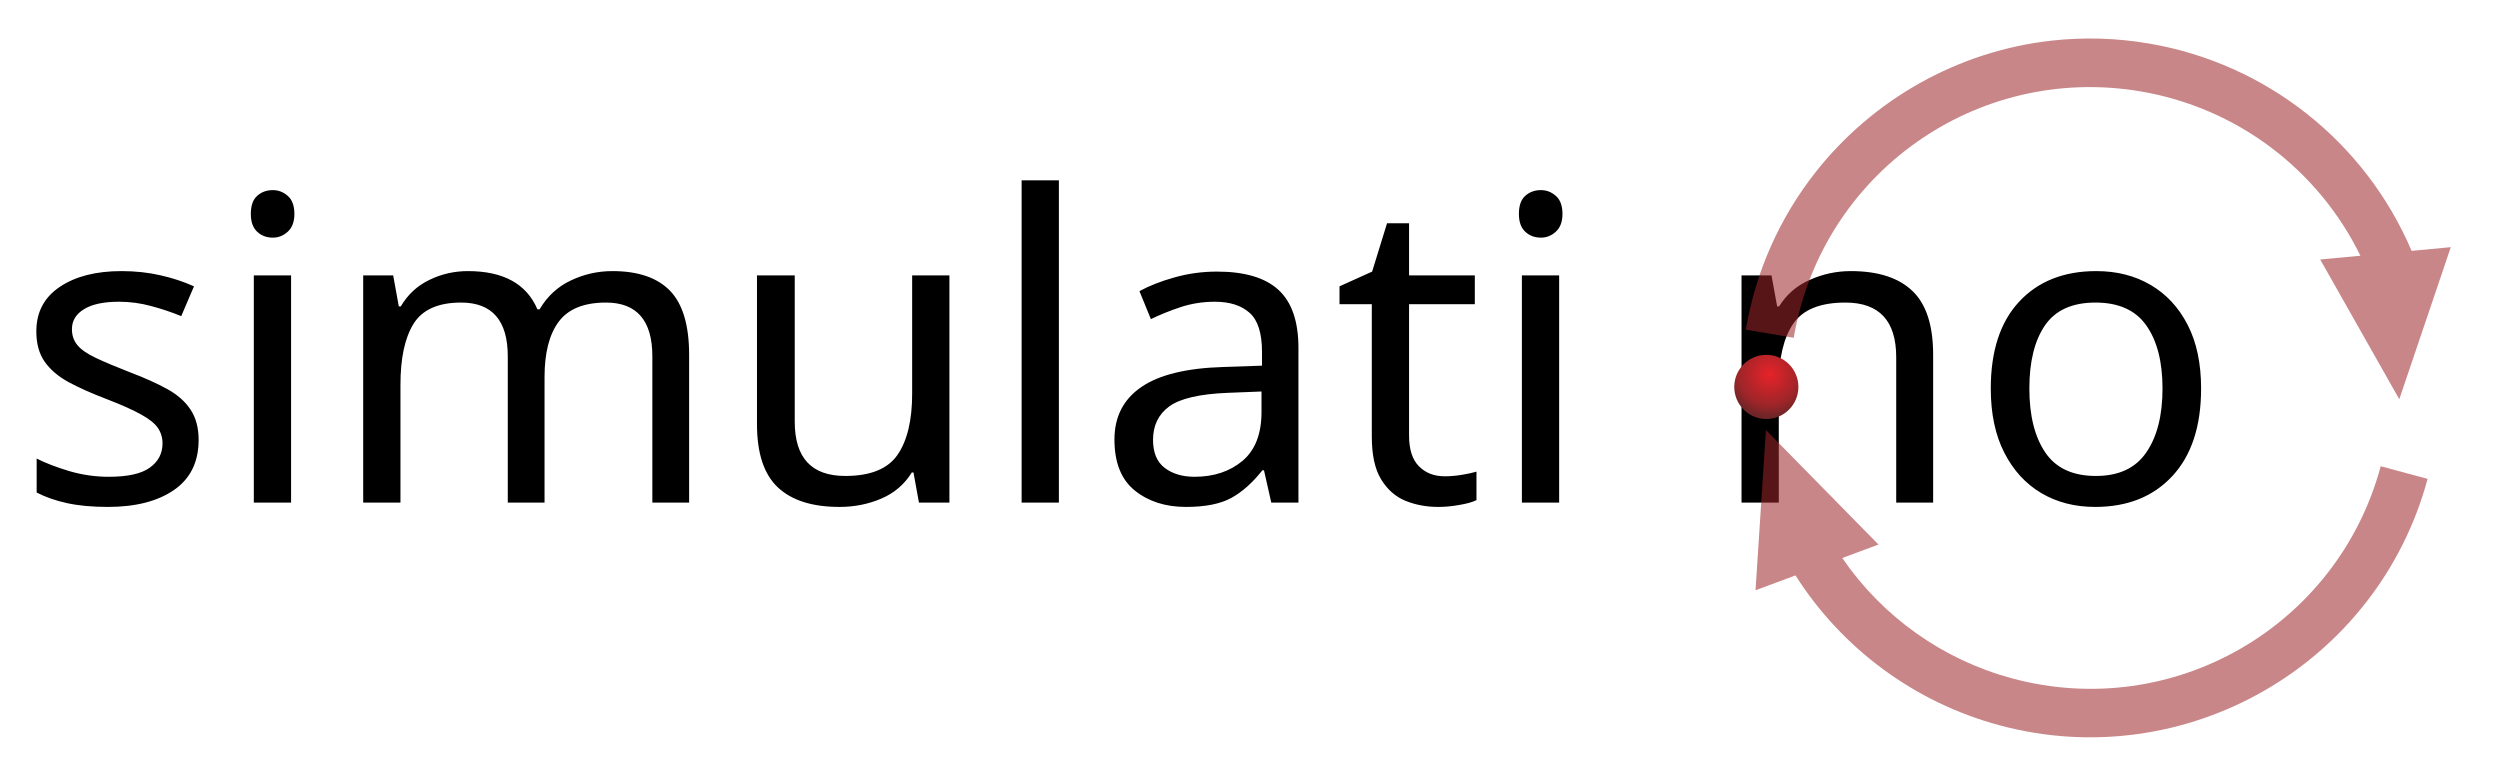
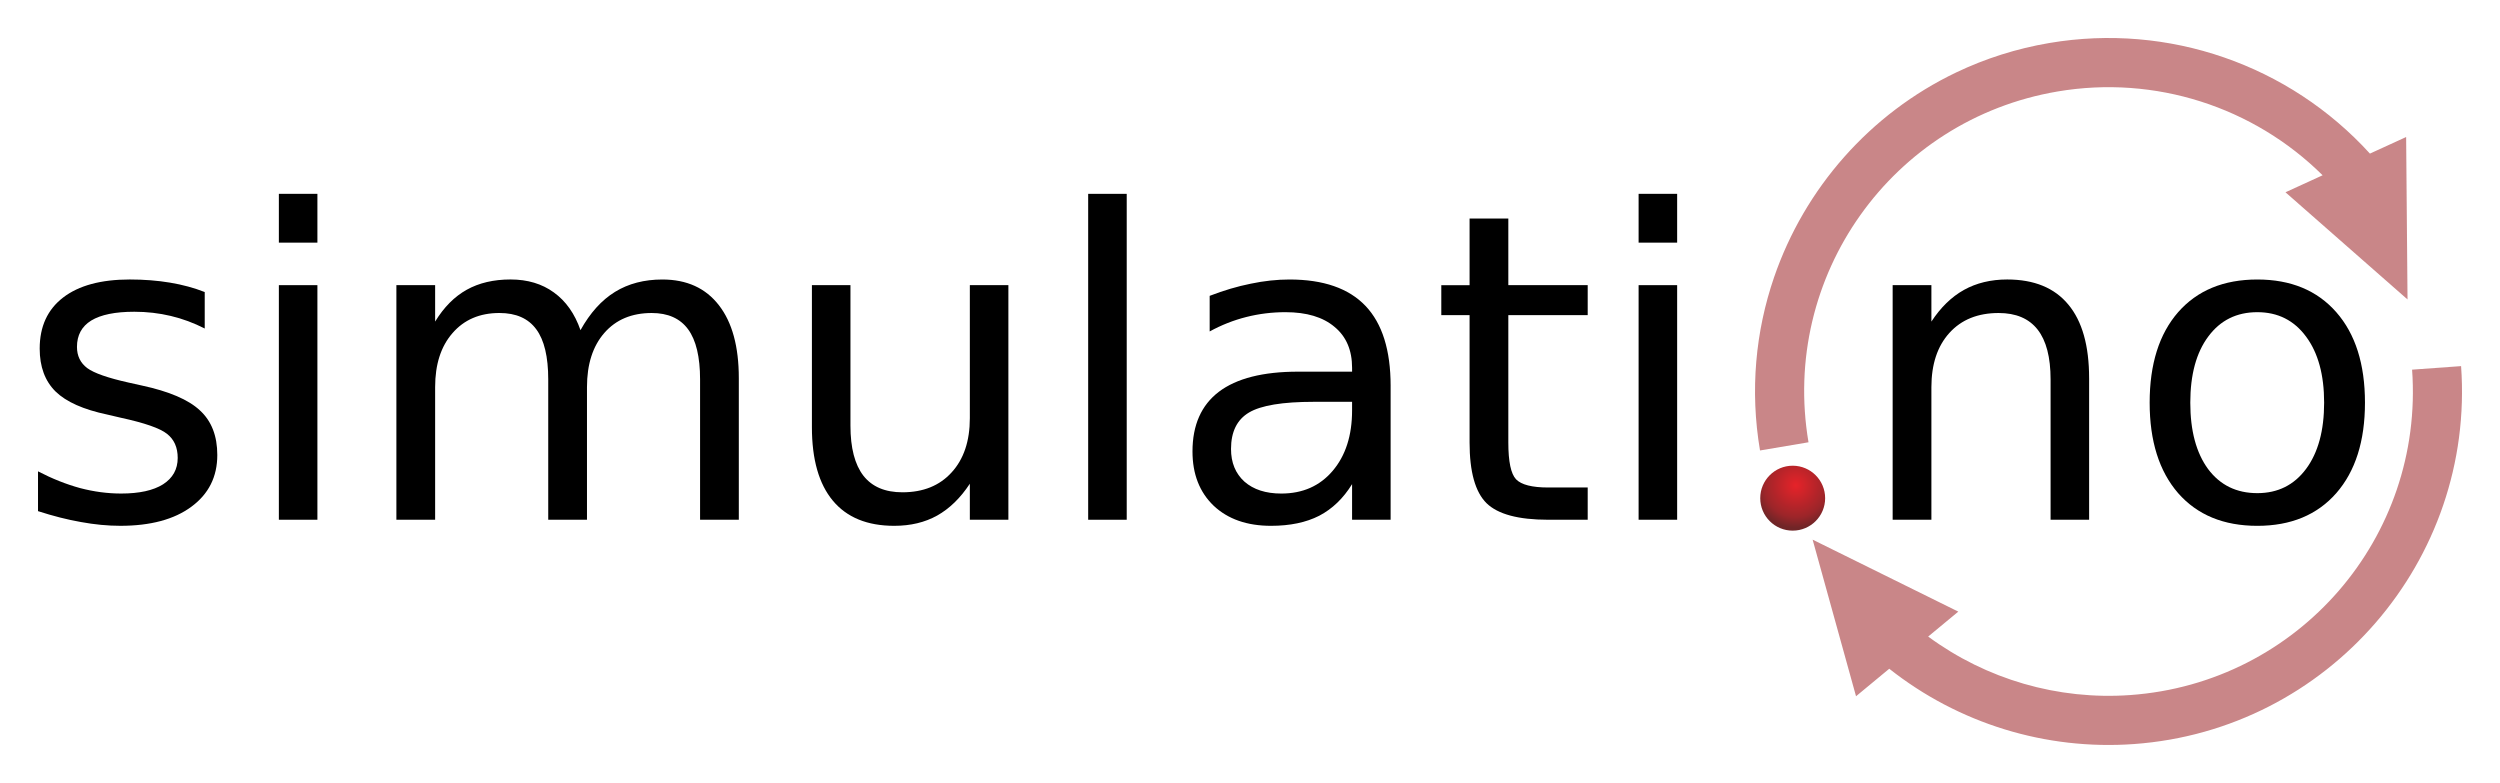
- <svg xmlns="http://www.w3.org/2000/svg" width="66.566mm" height="20.607mm" viewBox="0 0 235.863 73.019" id="svg2" version="1.1">
+ <svg xmlns="http://www.w3.org/2000/svg" width="65.794mm" height="20.606mm" viewBox="0 0 233.127 73.012" id="svg2" version="1.1">
  <defs id="defs4">
    <marker orient="auto" refY="0" refX="0" id="Arrow2Lend" style="overflow:visible">
      <path id="path4213" style="fill:#bd0000;fill-opacity:1;fill-rule:evenodd;stroke:#bd0000;stroke-width:0.625;stroke-linejoin:round;stroke-opacity:1" d="M 8.719,4.034 -2.207,0.016 8.719,-4.002 c -1.745,2.372 -1.735,5.617 0,8.035 z" transform="matrix(-1.1,0,0,-1.1,-1.1,0)" />
    </marker>
    <marker orient="auto" refY="0" refX="0" id="Arrow1Lend" style="overflow:visible">
      <path id="path4195" d="M 0,0 5,-5 -12.5,0 5,5 0,0 Z" style="fill:#000000;fill-opacity:1;fill-rule:evenodd;stroke:#000000;stroke-width:1pt;stroke-opacity:1" transform="matrix(-0.8,0,0,-0.8,-10,0)" />
    </marker>
    <marker orient="auto" refY="0" refX="0" id="Arrow2Lstart" style="overflow:visible">
      <path id="path4210" style="fill:#bd0000;fill-opacity:1;fill-rule:evenodd;stroke:#bd0000;stroke-width:0.625;stroke-linejoin:round;stroke-opacity:1" d="M 8.719,4.034 -2.207,0.016 8.719,-4.002 c -1.745,2.372 -1.735,5.617 0,8.035 z" transform="matrix(1.1,0,0,1.1,1.1,0)" />
    </marker>
    <radialGradient fx="0" fy="0" cx="0" cy="0" r="1" gradientUnits="userSpaceOnUse" gradientTransform="matrix(21.80627,0,0,21.80627,539.6699,-334.9771)" spreadMethod="pad" id="radialGradient3345">
      <stop style="stop-opacity:1;stop-color:#e62329" offset="0" id="stop3347" />
      <stop style="stop-opacity:1;stop-color:#9c2529" offset="0.527" id="stop3349" />
      <stop style="stop-opacity:1;stop-color:#9c2529" offset="0.527" id="stop3351" />
      <stop style="stop-opacity:1;stop-color:#702527" offset="0.705" id="stop3353" />
      <stop style="stop-opacity:1;stop-color:#702527" offset="1" id="stop3355" />
    </radialGradient>
  </defs>
-   <g id="layer1" transform="translate(-183.4826,-212.7897)">
-     <text xml:space="preserve" style="font-style:normal;font-weight:normal;font-size:40px;line-height:125%;font-family:Sans;letter-spacing:0px;word-spacing:0px;fill:#000000;fill-opacity:1;stroke:none;stroke-width:1px;stroke-linecap:butt;stroke-linejoin:miter;stroke-opacity:1" x="184.858" y="260.211" id="text3336">
-       <tspan id="tspan3338" x="184.858" y="260.211">simulati no</tspan>
-     </text>
-     <g id="g3333" transform="matrix(0.2583169,0,0,0.2583169,211.0079,334.6317)">
+   <g id="layer1" transform="translate(-183.4826,-211.7454)">
+     <g style="font-style:normal;font-weight:normal;font-size:40px;line-height:125%;font-family:Sans;letter-spacing:0px;word-spacing:0px;fill:#000000;fill-opacity:1;stroke:none;stroke-width:1px;stroke-linecap:butt;stroke-linejoin:miter;stroke-opacity:1" id="text3336">
+       <path d="m 202.573,238.981 0,3.398 q -1.523,-0.781 -3.164,-1.172 -1.641,-0.391 -3.398,-0.391 -2.676,0 -4.023,0.82 -1.328,0.82 -1.328,2.461 0,1.25 0.957,1.973 0.957,0.703 3.848,1.348 l 1.23,0.274 q 3.828,0.82 5.43,2.324 1.621,1.484 1.621,4.16 0,3.047 -2.422,4.824 -2.402,1.777 -6.621,1.777 -1.758,0 -3.672,-0.352 -1.895,-0.332 -4.004,-1.016 l 0,-3.711 q 1.992,1.035 3.926,1.562 1.934,0.508 3.828,0.508 2.539,0 3.906,-0.859 1.367,-0.879 1.367,-2.461 0,-1.465 -0.996,-2.246 -0.977,-0.781 -4.316,-1.504 l -1.25,-0.293 q -3.34,-0.703 -4.824,-2.148 -1.484,-1.465 -1.484,-4.004 0,-3.086 2.188,-4.766 2.188,-1.68 6.211,-1.68 1.992,0 3.75,0.293 1.758,0.293 3.242,0.879 z" id="path3359" />
+       <path d="m 209.487,238.336 3.594,0 0,21.875 -3.594,0 0,-21.875 z m 0,-8.516 3.594,0 0,4.551 -3.594,0 0,-4.551 z" id="path3361" />
+       <path d="m 237.612,242.535 q 1.348,-2.422 3.223,-3.574 1.875,-1.152 4.414,-1.152 3.418,0 5.274,2.402 1.855,2.383 1.855,6.797 l 0,13.203 -3.613,0 0,-13.086 q 0,-3.145 -1.113,-4.668 -1.113,-1.524 -3.398,-1.524 -2.793,0 -4.414,1.855 -1.621,1.855 -1.621,5.059 l 0,12.363 -3.613,0 0,-13.086 q 0,-3.164 -1.113,-4.668 -1.113,-1.524 -3.438,-1.524 -2.754,0 -4.375,1.875 -1.621,1.855 -1.621,5.039 l 0,12.363 -3.613,0 0,-21.875 3.613,0 0,3.398 q 1.23,-2.012 2.949,-2.969 1.719,-0.957 4.082,-0.957 2.383,0 4.043,1.211 1.68,1.211 2.481,3.516 z" id="path3363" />
+       <path d="m 259.194,251.578 0,-13.242 3.594,0 0,13.105 q 0,3.105 1.211,4.668 1.211,1.543 3.633,1.543 2.91,0 4.59,-1.855 1.699,-1.855 1.699,-5.059 l 0,-12.402 3.594,0 0,21.875 -3.594,0 0,-3.359 q -1.309,1.992 -3.047,2.969 -1.719,0.957 -4.004,0.957 -3.769,0 -5.723,-2.344 -1.953,-2.344 -1.953,-6.855 z m 9.043,-13.77 0,0 z" id="path3365" />
+       <path d="m 284.956,229.821 3.594,0 0,30.391 -3.594,0 0,-30.391 z" id="path3367" />
+       <path d="m 305.991,249.215 q -4.356,0 -6.035,0.996 -1.68,0.996 -1.68,3.398 0,1.914 1.25,3.047 1.27,1.113 3.438,1.113 2.988,0 4.785,-2.109 1.816,-2.129 1.816,-5.644 l 0,-0.801 -3.574,0 z m 7.168,-1.484 0,12.48 -3.594,0 0,-3.32 q -1.23,1.992 -3.066,2.949 -1.836,0.938 -4.492,0.938 -3.359,0 -5.351,-1.875 -1.973,-1.895 -1.973,-5.059 0,-3.691 2.461,-5.566 2.48,-1.875 7.383,-1.875 l 5.039,0 0,-0.352 q 0,-2.48 -1.641,-3.828 -1.621,-1.367 -4.57,-1.367 -1.875,0 -3.652,0.449 -1.777,0.449 -3.418,1.348 l 0,-3.32 q 1.973,-0.762 3.828,-1.133 1.855,-0.391 3.613,-0.391 4.746,0 7.09,2.461 2.344,2.461 2.344,7.461 z" id="path3369" />
+       <path d="m 324.135,232.125 0,6.211 7.402,0 0,2.793 -7.402,0 0,11.875 q 0,2.676 0.723,3.438 0.742,0.762 2.988,0.762 l 3.691,0 0,3.008 -3.691,0 q -4.16,0 -5.742,-1.543 -1.582,-1.562 -1.582,-5.664 l 0,-11.875 -2.637,0 0,-2.793 2.637,0 0,-6.211 3.613,0 z" id="path3371" />
+       <path d="m 336.284,238.336 3.594,0 0,21.875 -3.594,0 0,-21.875 z m 0,-8.516 3.594,0 0,4.551 -3.594,0 0,-4.551 z" id="path3373" />
+       <path d="m 378.295,247.008 0,13.203 -3.594,0 0,-13.086 q 0,-3.106 -1.211,-4.649 -1.211,-1.543 -3.633,-1.543 -2.91,0 -4.59,1.855 -1.68,1.855 -1.68,5.059 l 0,12.363 -3.613,0 0,-21.875 3.613,0 0,3.398 q 1.289,-1.973 3.027,-2.949 1.758,-0.977 4.043,-0.977 3.769,0 5.703,2.344 1.934,2.324 1.934,6.856 z" id="path3375" />
+       <path d="m 393.979,240.856 q -2.891,0 -4.57,2.266 -1.68,2.246 -1.68,6.172 0,3.926 1.66,6.191 1.68,2.246 4.59,2.246 2.871,0 4.551,-2.266 1.68,-2.266 1.68,-6.172 0,-3.887 -1.68,-6.152 -1.68,-2.285 -4.551,-2.285 z m 0,-3.047 q 4.688,0 7.363,3.047 2.676,3.047 2.676,8.438 0,5.371 -2.676,8.438 -2.676,3.047 -7.363,3.047 -4.707,0 -7.383,-3.047 -2.656,-3.066 -2.656,-8.438 0,-5.391 2.656,-8.438 2.676,-3.047 7.383,-3.047 z" id="path3377" />
+     </g>
+     <g id="g3333" transform="matrix(0.2583169,0,0,0.2583169,211.5317,343.5366)">
      <g id="g3335">
        <g id="g3341">
          <g id="g3343">
            <path d="m 526.854,-330.354 c 0,-6.473 5.244,-11.721 11.713,-11.721 6.469,0 11.713,5.248 11.713,11.721 0,6.473 -5.244,11.72 -11.713,11.72 -6.469,0 -11.713,-5.247 -11.713,-11.72 z" style="fill:url(#radialGradient3345);stroke:none" id="path3357" />
          </g>
        </g>
      </g>
    </g>
-     <g id="layer1-9" transform="matrix(1.632464,-0.1544264,0.1544264,1.632464,141.7988,-1362.063)" style="opacity:0.556;fill:#9e2529;fill-opacity:1">
+     <g id="layer1-9" transform="matrix(1.490811,-0.6828392,0.6828393,1.490811,-382.4348,-1194.847)" style="opacity:0.556;fill:#9e2529;fill-opacity:1">
      <g id="g3016" transform="matrix(-1,0,0,1,502.6995,6.612037e-6)" style="fill:#9e2529;fill-opacity:1" />
-       <g id="g2997" transform="matrix(0.0658593,-0.0658593,0.0658593,0.0658593,-16.81739,956.5062)" style="fill:#9e2529;fill-opacity:1">
+       <g id="g2997" transform="matrix(0.0658593,-0.0658593,0.0658593,0.0658593,-13.001,958.1981)" style="fill:#9e2529;fill-opacity:1">
        <path d="M 246.594,40.156 C 188.069,41.06 132.782,65.962 93.219,107.594 69.241,132.825 51.032,164.2 41.406,200.125 l 29,7.781 C 97.013,108.607 198.669,49.924 297.969,76.531 356.073,92.1 402.668,134.677 423.688,190.406 l -24.938,0 40.5,90.531 40.531,-90.531 -24.312,0 C 433.187,120.53 376.839,66.579 305.75,47.531 285.991,42.237 266.102,39.855 246.594,40.156 Z" id="path2995" style="fill:#9e2529;fill-opacity:1;stroke:none" transform="matrix(0.7071068,0.7071068,-0.7071068,0.7071068,260.3343,438.6611)" />
        <path d="m 47.938,263 -15.719,97.969 25.438,-6.812 c 24.454,47.899 66.01,85.076 116.625,104 111.479,41.68 236.07,-15.115 277.75,-126.594 l -28.094,-10.5 c -36.002,96.292 -142.833,145.002 -239.125,109 -41.561,-15.539 -76.006,-45.382 -97.375,-83.875 L 110.5,340 47.938,263 Z" id="path3036" style="fill:#9e2529;fill-opacity:1;stroke:none" transform="matrix(0.7071068,0.7071068,-0.7071068,0.7071068,260.3343,438.6611)" />
      </g>
    </g>
  </g>
</svg>
